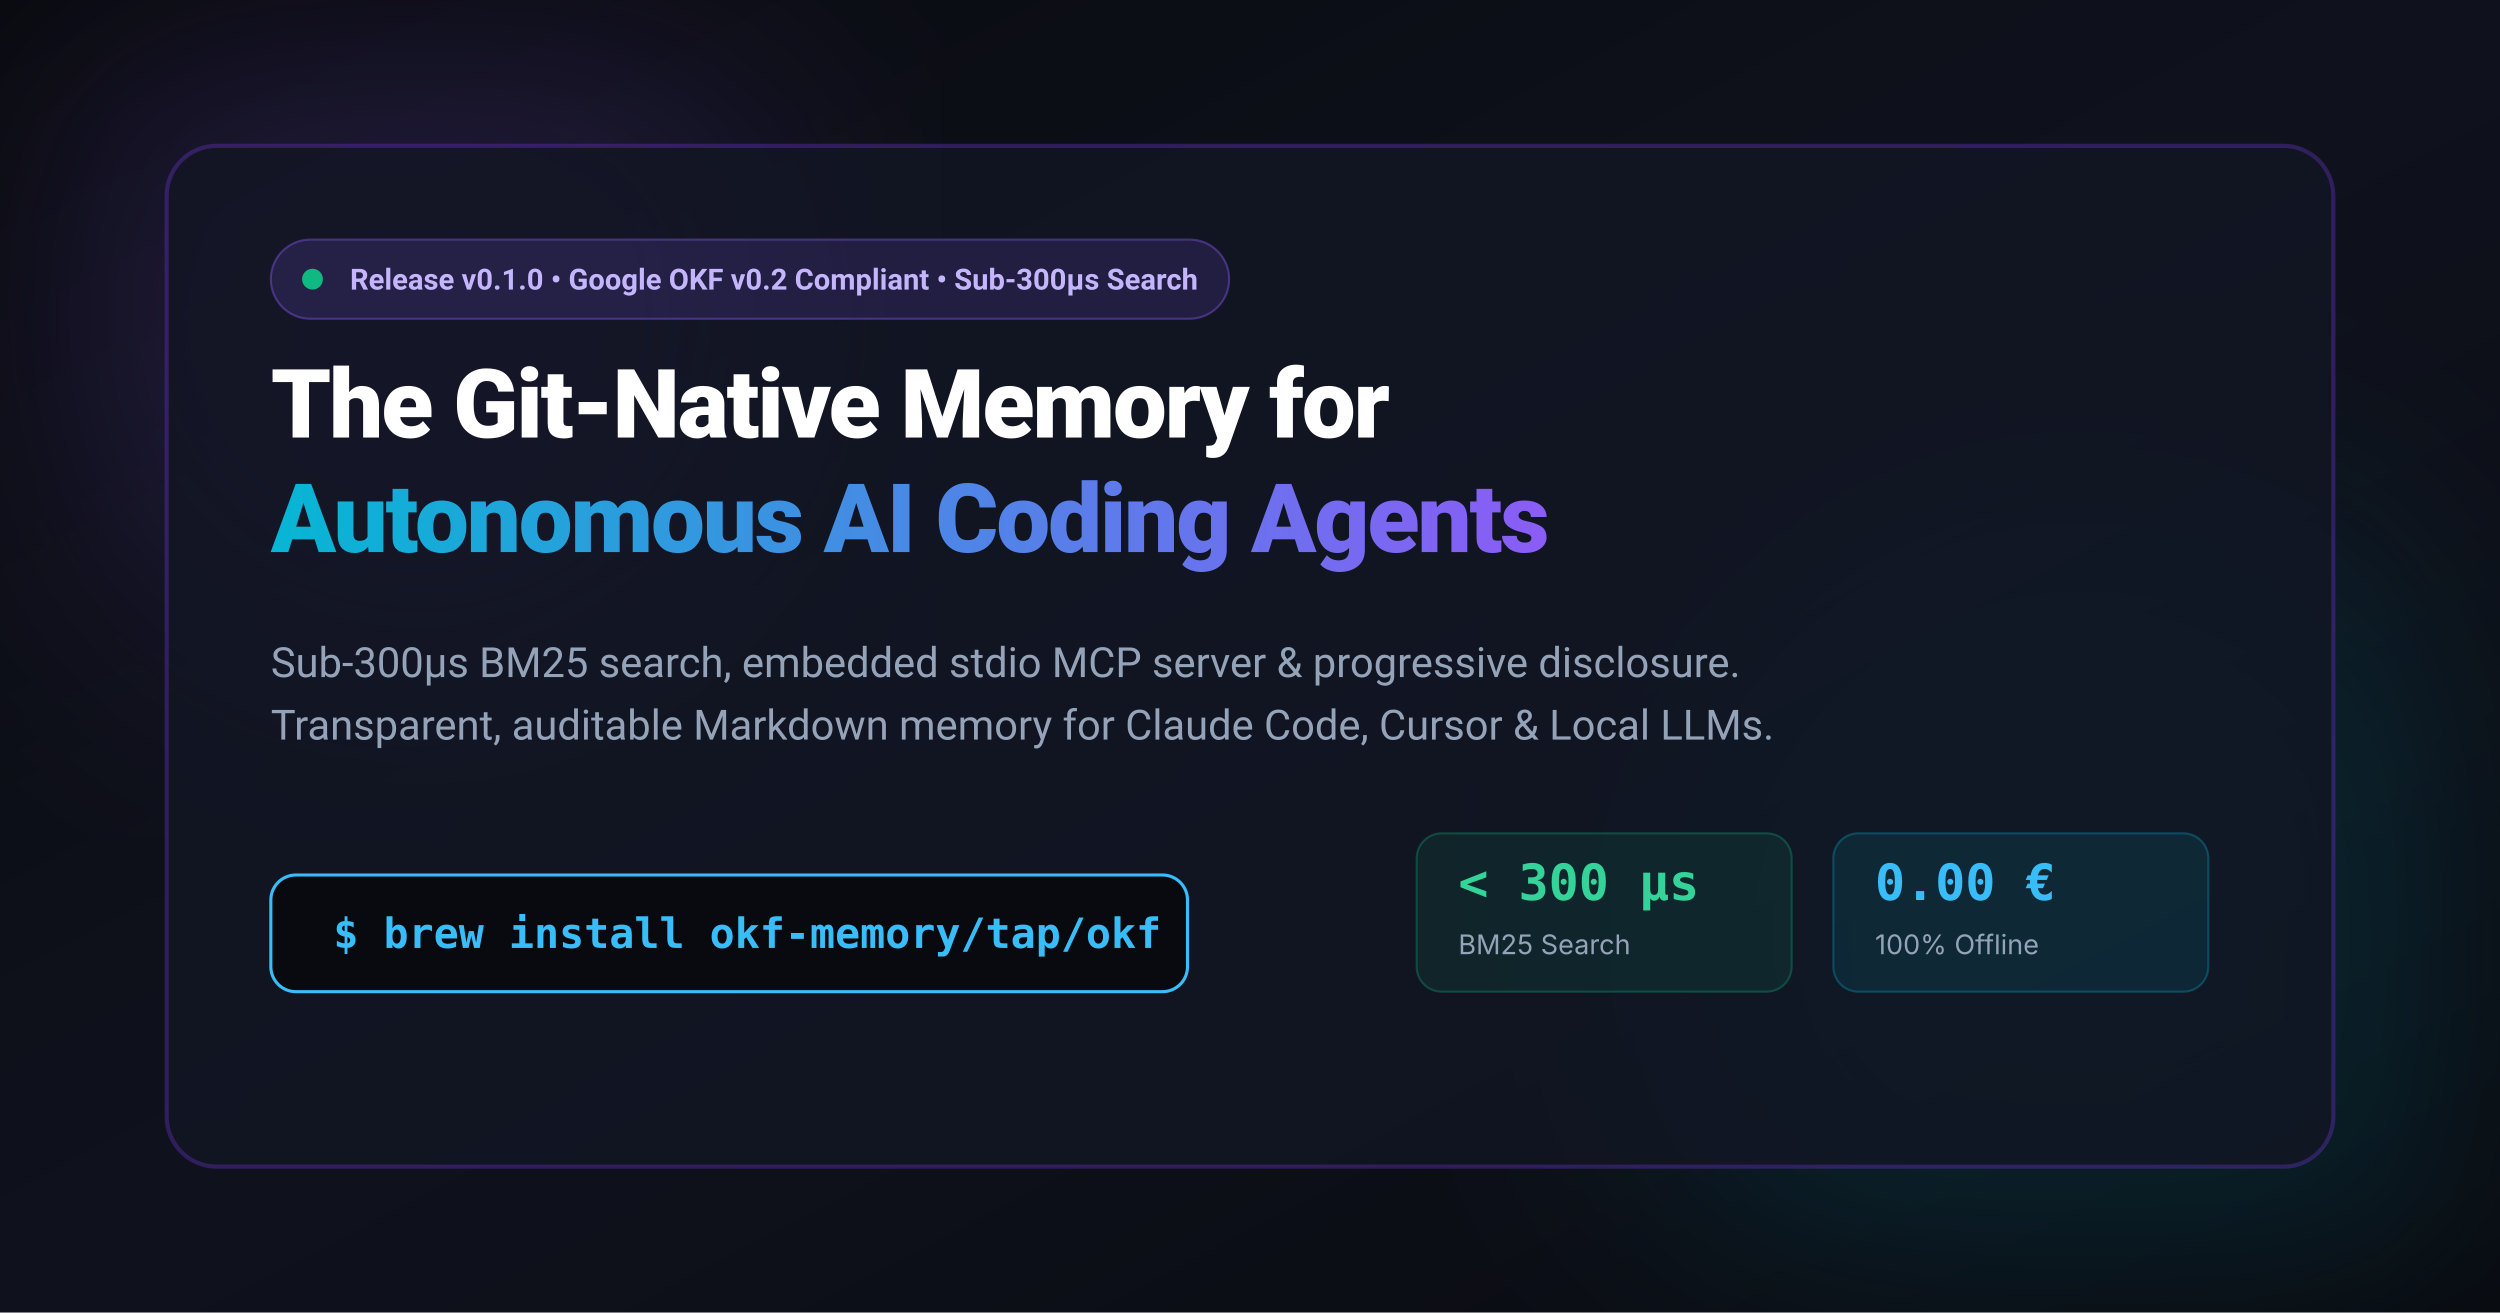
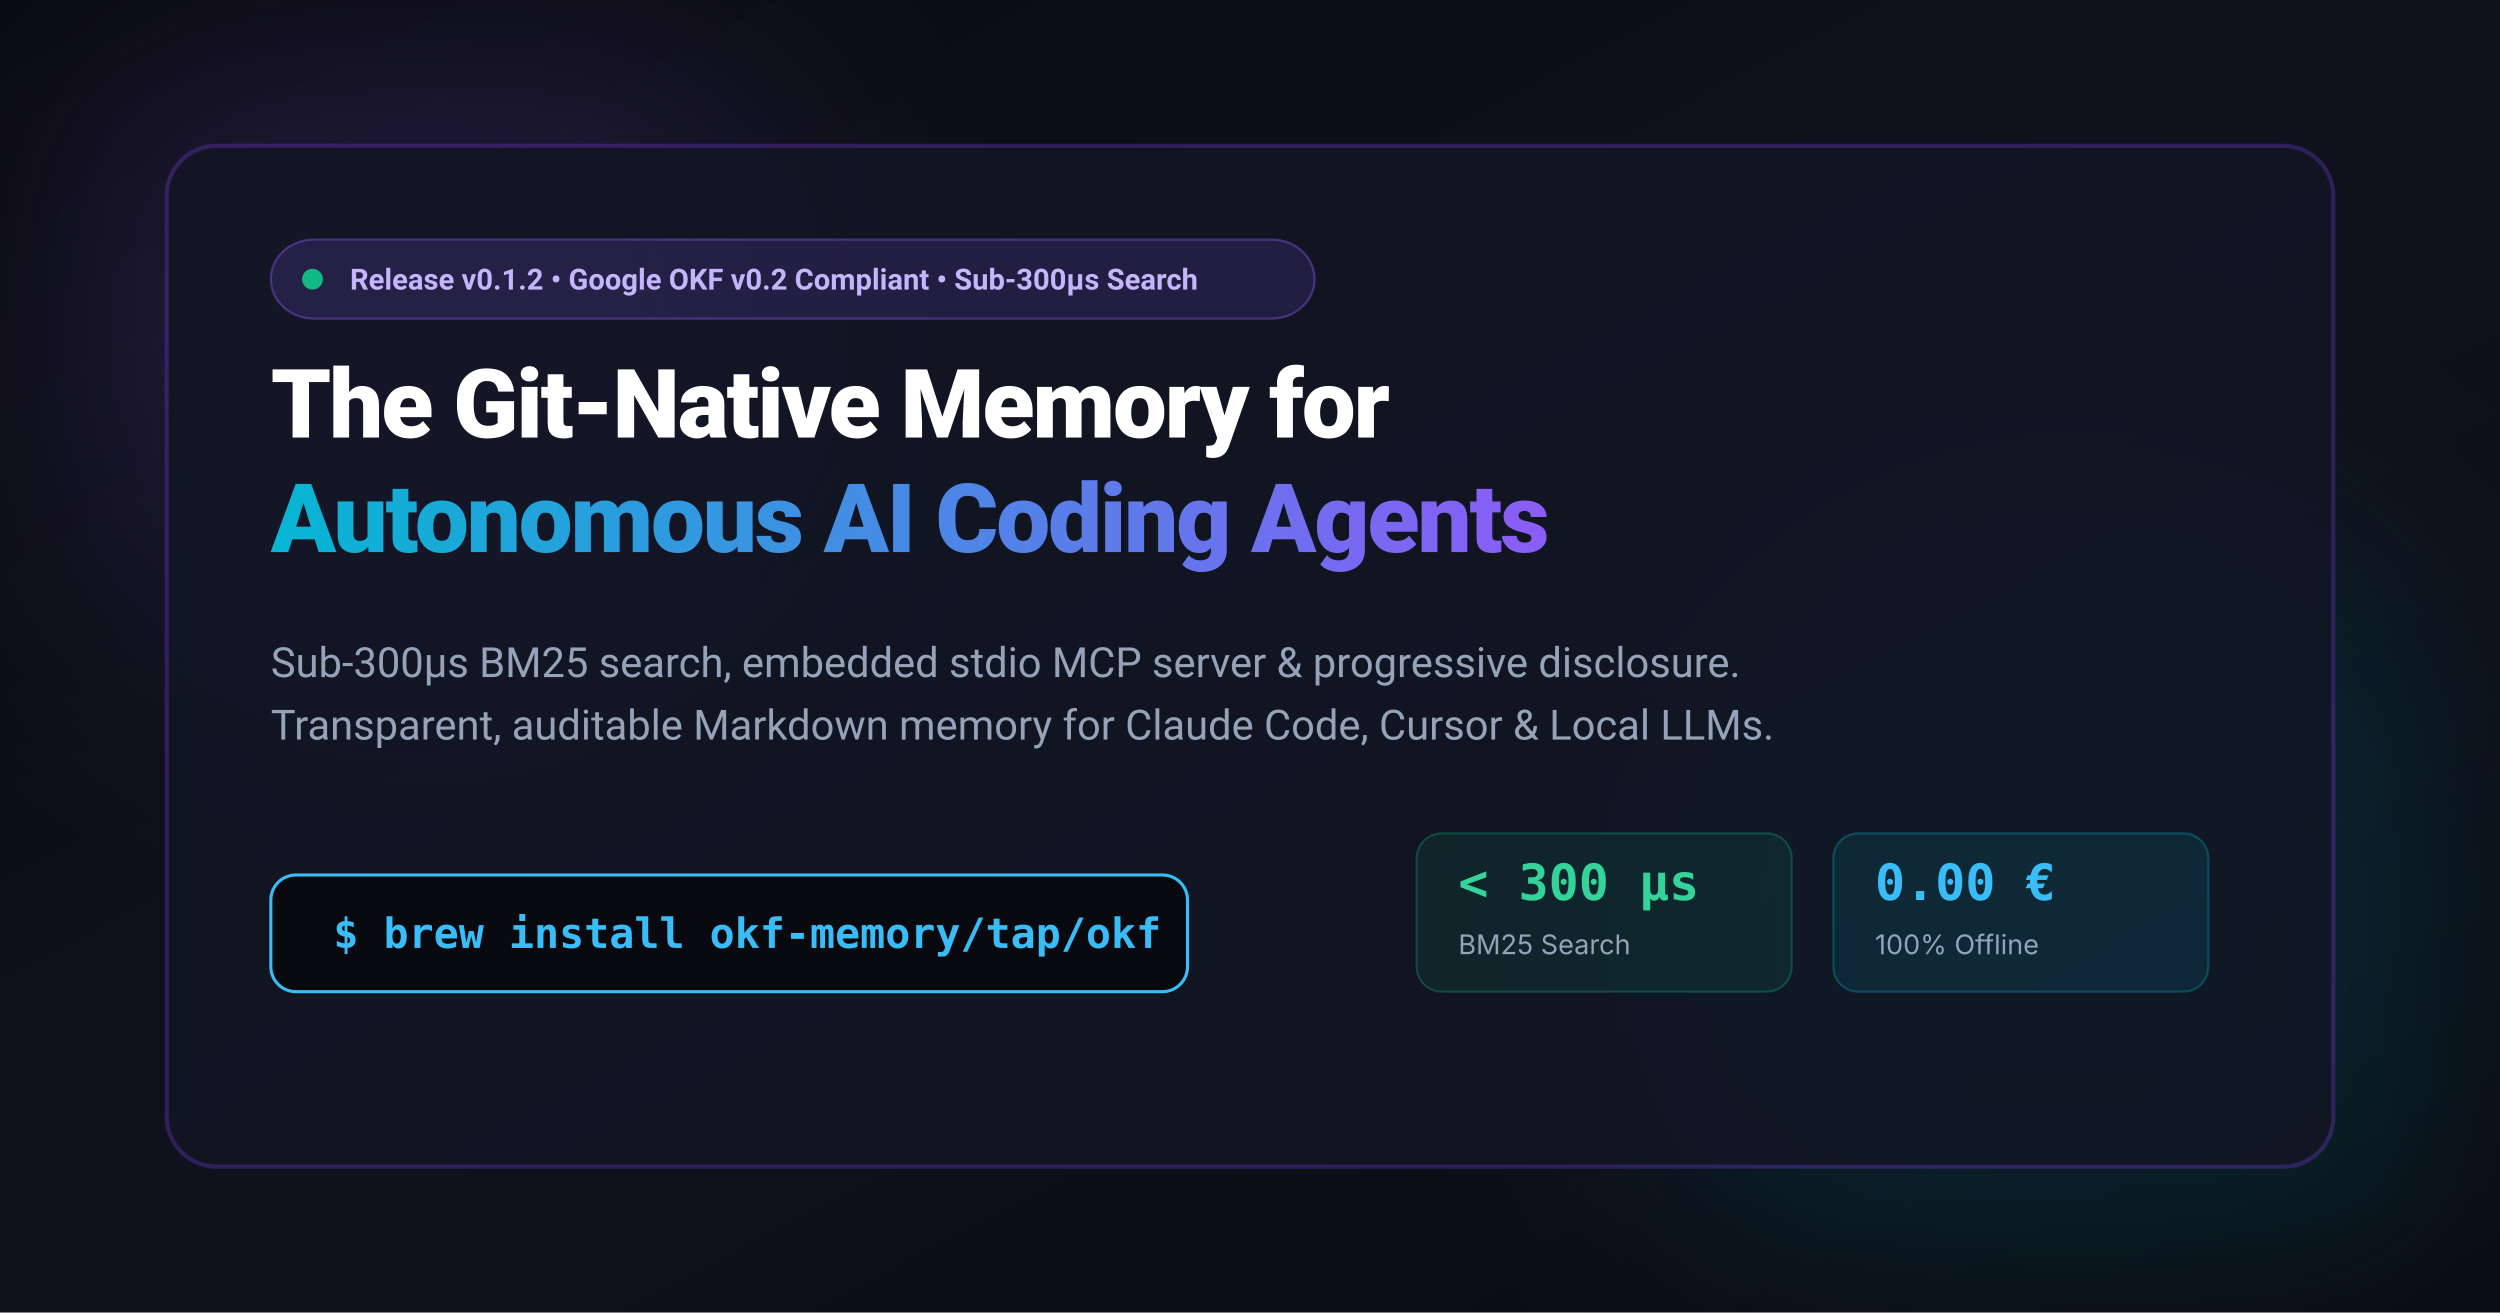
- <svg xmlns="http://www.w3.org/2000/svg" viewBox="0 0 1200 630" width="1200" height="630">
-   <defs>
+ <svg xmlns="http://www.w3.org/2000/svg" viewBox="0 0 1200 630" width="1200" height="630" version="1.1" id="svg16">
+   <defs id="defs5">
    <linearGradient id="bg" x1="0%" y1="0%" x2="100%" y2="100%">
-       <stop offset="0%" stop-color="#090a0f" />
-       <stop offset="50%" stop-color="#0f121d" />
-       <stop offset="100%" stop-color="#090a0f" />
+       <stop offset="0%" stop-color="#090a0f" id="stop1" />
+       <stop offset="50%" stop-color="#0f121d" id="stop2" />
+       <stop offset="100%" stop-color="#090a0f" id="stop3" />
    </linearGradient>
    <linearGradient id="brand" x1="0%" y1="0%" x2="100%" y2="0%">
-       <stop offset="0%" stop-color="#06b6d4" />
-       <stop offset="100%" stop-color="#8b5cf6" />
+       <stop offset="0%" stop-color="#06b6d4" id="stop4" />
+       <stop offset="100%" stop-color="#8b5cf6" id="stop5" />
    </linearGradient>
-     <filter id="glow" x="-20%" y="-20%" width="140%" height="140%">
-       <feGaussianBlur stdDeviation="60" result="blur" />
+     <filter id="glow" x="-0.4" y="-0.4" width="1.8" height="1.8">
+       <feGaussianBlur stdDeviation="60" result="blur" id="feGaussianBlur5" />
    </filter>
  </defs>
-   <rect width="1200" height="630" fill="url(#bg)" />
-   <circle cx="200" cy="150" r="180" fill="#8b5cf6" opacity="0.15" filter="url(#glow)" />
-   <circle cx="1000" cy="450" r="220" fill="#06b6d4" opacity="0.12" filter="url(#glow)" />
-   <rect x="80" y="70" width="1040" height="490" rx="24" fill="#121624" fill-opacity="0.8" stroke="rgba(124, 58, 237, 0.3)" stroke-width="2" />
-   <rect x="130" y="115" width="460" height="38" rx="19" fill="rgba(139, 92, 246, 0.15)" stroke="rgba(139, 92, 246, 0.4)" />
-   <circle cx="150" cy="134" r="5" fill="#10b981" />
-   <text x="168" y="139" fill="#c4b5fd" font-family="-apple-system, BlinkMacSystemFont, 'Segoe UI', Roboto, sans-serif" font-size="14" font-weight="600">
-     Release v0.1.0 • Google OKF v0.2 Compliant • Sub-300µs Search
+   <rect width="1200" height="630" fill="url(#bg)" id="rect5" />
+   <circle cx="200" cy="150" r="180" fill="#8b5cf6" opacity="0.15" filter="url(#glow)" id="circle5" />
+   <circle cx="1000" cy="450" r="220" fill="#06b6d4" opacity="0.12" filter="url(#glow)" id="circle6" />
+   <rect x="80" y="70" width="1040" height="490" rx="24" fill="#121624" fill-opacity="0.8" stroke="rgba(124, 58, 237, 0.3)" stroke-width="2" id="rect6" />
+   <rect x="130" y="115" width="501.022" height="37.933" rx="20.694" fill="rgba(139, 92, 246, 0.15)" stroke="rgba(139, 92, 246, 0.4)" id="rect7" style="stroke-width:1.043" />
+   <circle cx="150" cy="134" r="5" fill="#10b981" id="circle7" />
+   <text x="168" y="139" fill="#c4b5fd" font-family="-apple-system, BlinkMacSystemFont, 'Segoe UI', Roboto, sans-serif" font-size="14" font-weight="600" id="text7">
+     Release v0.1.2 • Google OKF v0.2 Compliant • Sub-300µs Search
  </text>
-   <text x="130" y="210" fill="#ffffff" font-family="-apple-system, BlinkMacSystemFont, 'Segoe UI', Roboto, sans-serif" font-size="46" font-weight="800" letter-spacing="-1">
+   <text x="130" y="210" fill="#ffffff" font-family="-apple-system, BlinkMacSystemFont, 'Segoe UI', Roboto, sans-serif" font-size="46" font-weight="800" letter-spacing="-1" id="text8">
    The Git-Native Memory for
  </text>
-   <text x="130" y="265" fill="url(#brand)" font-family="-apple-system, BlinkMacSystemFont, 'Segoe UI', Roboto, sans-serif" font-size="46" font-weight="800" letter-spacing="-1">
+   <text x="130" y="265" fill="url(#brand)" font-family="-apple-system, BlinkMacSystemFont, 'Segoe UI', Roboto, sans-serif" font-size="46" font-weight="800" letter-spacing="-1" id="text9">
    Autonomous AI Coding Agents
  </text>
-   <text x="130" y="325" fill="#94a3b8" font-family="-apple-system, BlinkMacSystemFont, 'Segoe UI', Roboto, sans-serif" font-size="20" font-weight="400">
+   <text x="130" y="325" fill="#94a3b8" font-family="-apple-system, BlinkMacSystemFont, 'Segoe UI', Roboto, sans-serif" font-size="20" font-weight="400" id="text10">
    Sub-300µs BM25 search, embedded stdio MCP server &amp; progressive disclosure.
  </text>
-   <text x="130" y="355" fill="#94a3b8" font-family="-apple-system, BlinkMacSystemFont, 'Segoe UI', Roboto, sans-serif" font-size="20" font-weight="400">
+   <text x="130" y="355" fill="#94a3b8" font-family="-apple-system, BlinkMacSystemFont, 'Segoe UI', Roboto, sans-serif" font-size="20" font-weight="400" id="text11">
    Transparent, auditable Markdown memory for Claude Code, Cursor &amp; Local LLMs.
  </text>
-   <rect x="130" y="420" width="440" height="56" rx="12" fill="#090a0f" stroke="#38bdf8" stroke-width="1.5" />
-   <text x="160" y="455" fill="#38bdf8" font-family="'JetBrains Mono', 'Fira Code', monospace" font-size="20" font-weight="700">
+   <rect x="130" y="420" width="440" height="56" rx="12" fill="#090a0f" stroke="#38bdf8" stroke-width="1.5" id="rect11" />
+   <text x="160" y="455" fill="#38bdf8" font-family="'JetBrains Mono', 'Fira Code', monospace" font-size="20" font-weight="700" id="text12">
    $ brew install okf-memory/tap/okf
  </text>
-   <g transform="translate(680, 400)">
-     <rect x="0" y="0" width="180" height="76" rx="12" fill="rgba(16, 185, 129, 0.1)" stroke="rgba(16, 185, 129, 0.3)" />
-     <text x="20" y="32" fill="#34d399" font-family="'JetBrains Mono', monospace" font-size="24" font-weight="800">&lt; 300 µs</text>
-     <text x="20" y="58" fill="#94a3b8" font-family="-apple-system, sans-serif" font-size="13">BM25 Search</text>
-     <rect x="200" y="0" width="180" height="76" rx="12" fill="rgba(6, 182, 212, 0.1)" stroke="rgba(6, 182, 212, 0.3)" />
-     <text x="220" y="32" fill="#38bdf8" font-family="'JetBrains Mono', monospace" font-size="24" font-weight="800">0.00 €</text>
-     <text x="220" y="58" fill="#94a3b8" font-family="-apple-system, sans-serif" font-size="13">100% Offline</text>
+   <g transform="translate(680, 400)" id="g16">
+     <rect x="0" y="0" width="180" height="76" rx="12" fill="rgba(16, 185, 129, 0.1)" stroke="rgba(16, 185, 129, 0.3)" id="rect12" />
+     <text x="20" y="32" fill="#34d399" font-family="'JetBrains Mono', monospace" font-size="24" font-weight="800" id="text13">&lt; 300 µs</text>
+     <text x="20" y="58" fill="#94a3b8" font-family="-apple-system, sans-serif" font-size="13" id="text14">BM25 Search</text>
+     <rect x="200" y="0" width="180" height="76" rx="12" fill="rgba(6, 182, 212, 0.1)" stroke="rgba(6, 182, 212, 0.3)" id="rect14" />
+     <text x="220" y="32" fill="#38bdf8" font-family="'JetBrains Mono', monospace" font-size="24" font-weight="800" id="text15">0.00 €</text>
+     <text x="220" y="58" fill="#94a3b8" font-family="-apple-system, sans-serif" font-size="13" id="text16">100% Offline</text>
  </g>
</svg>
